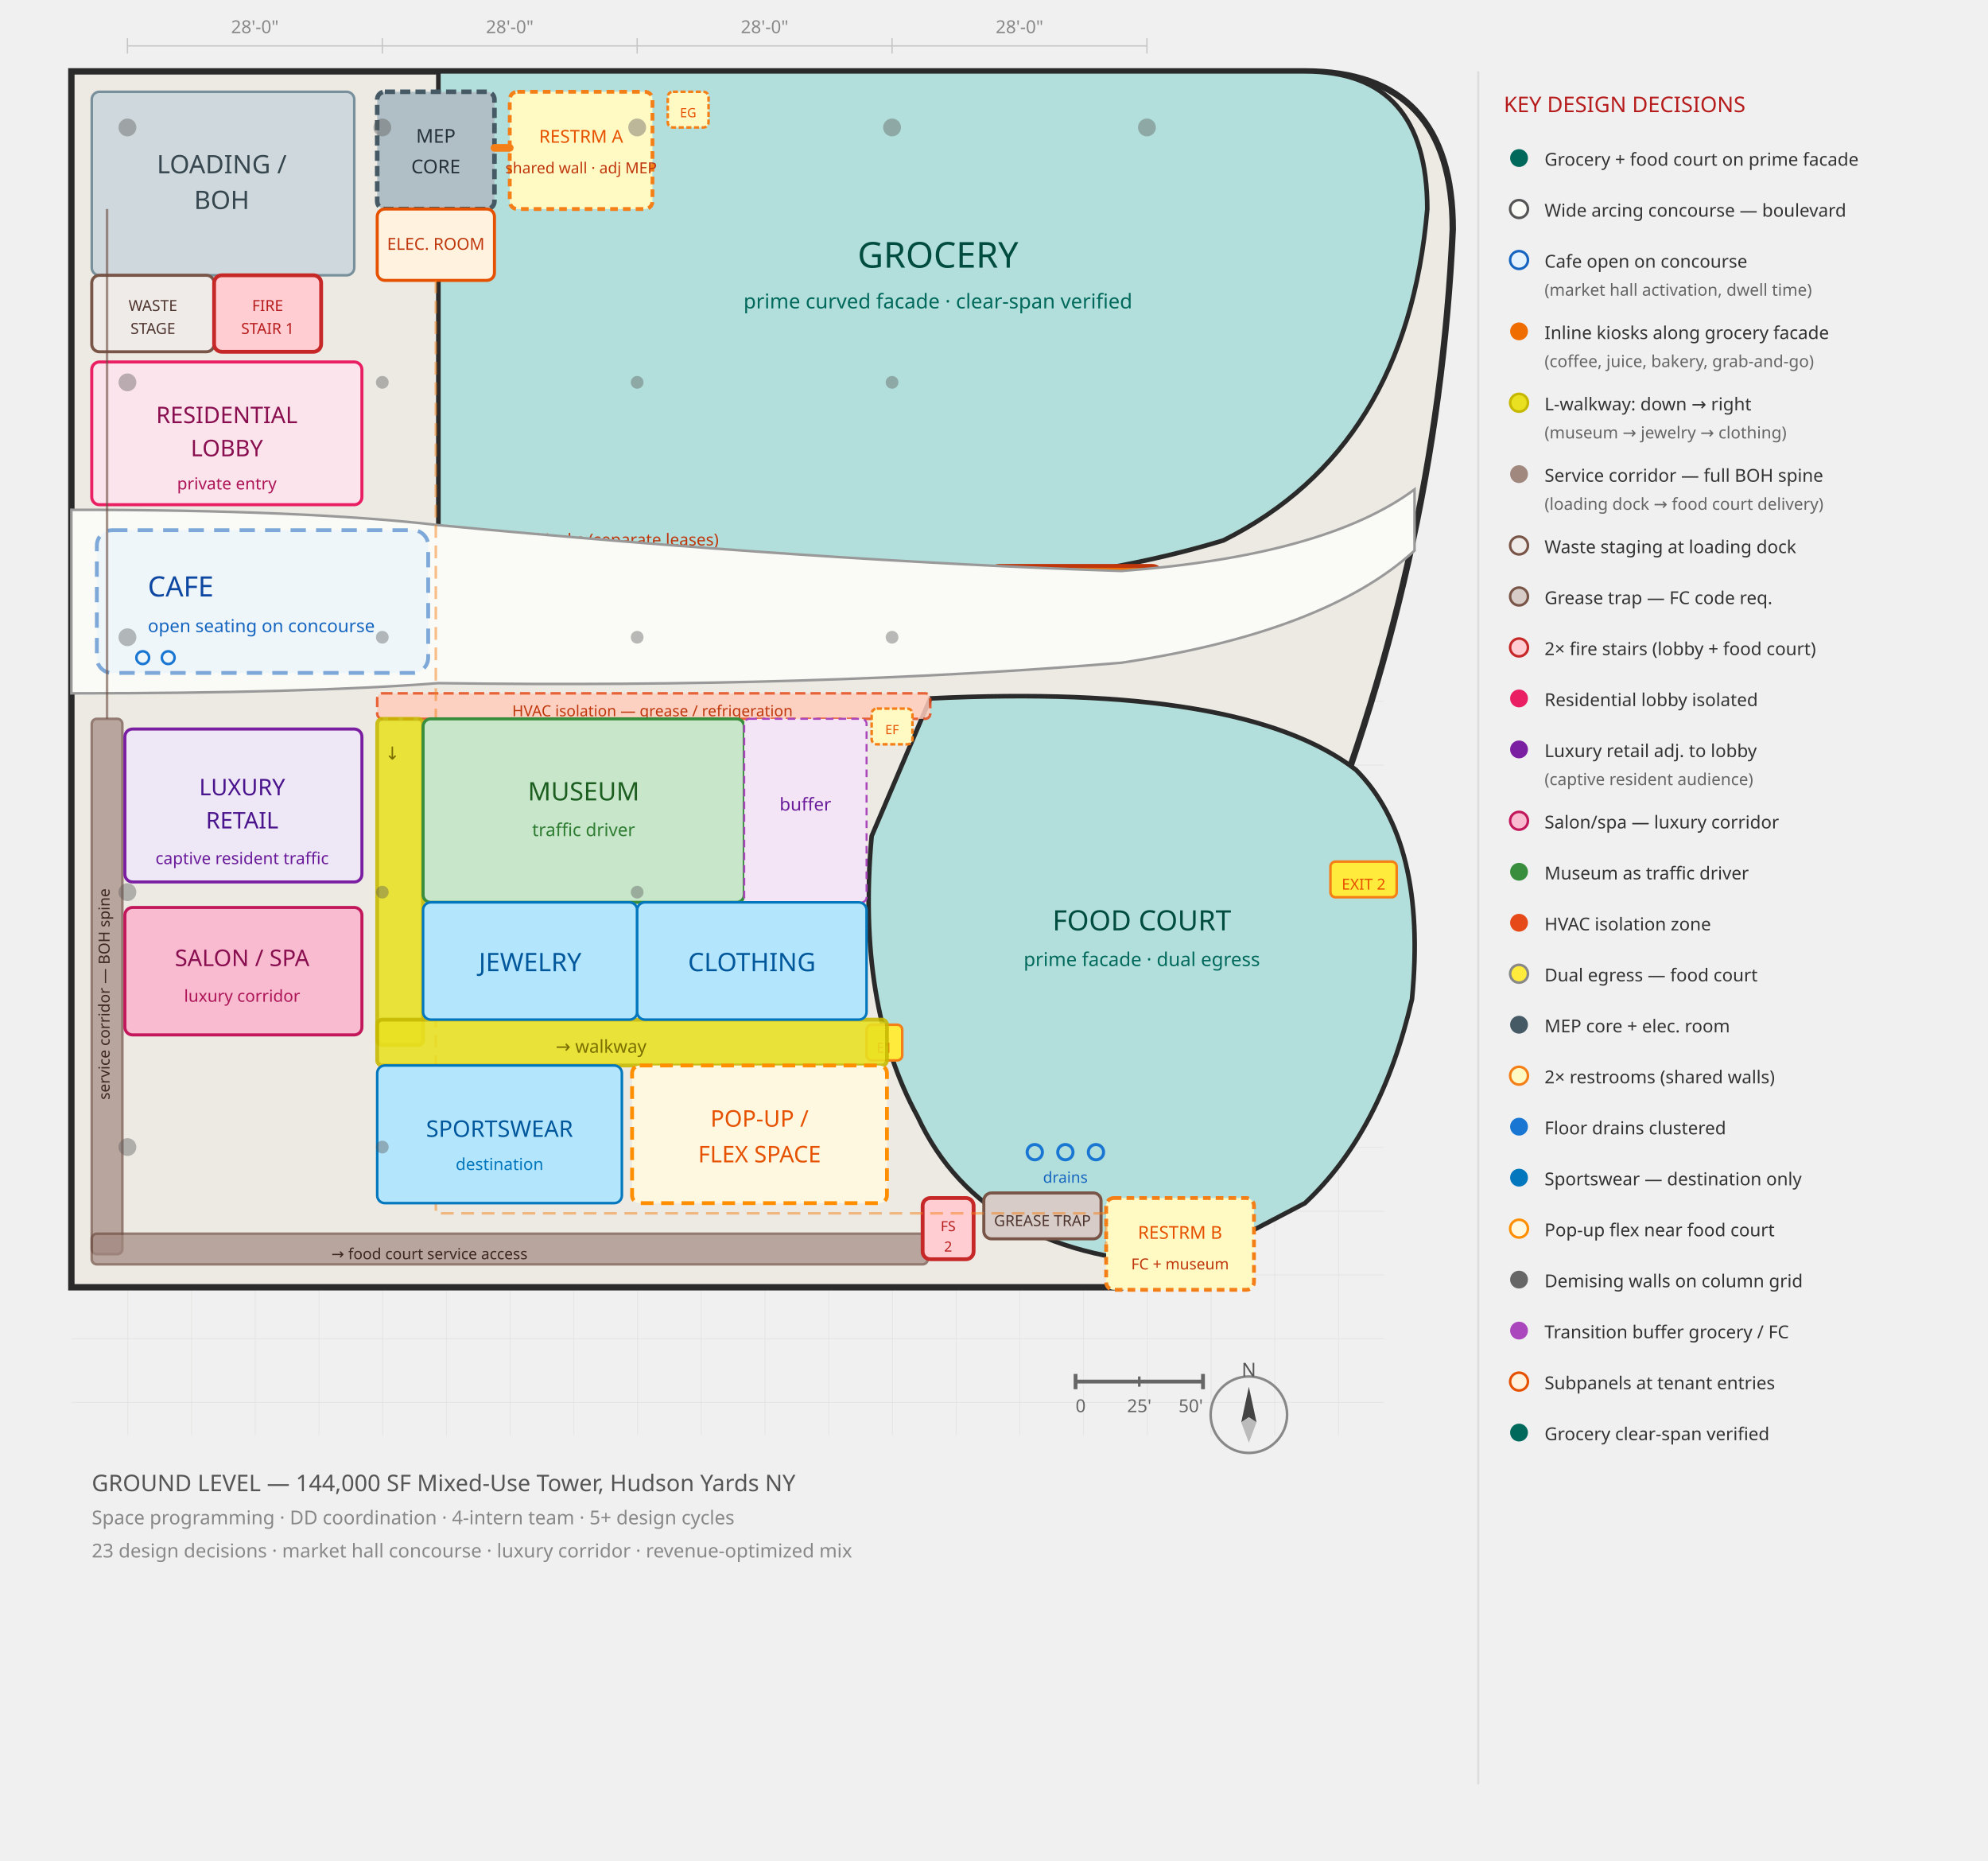
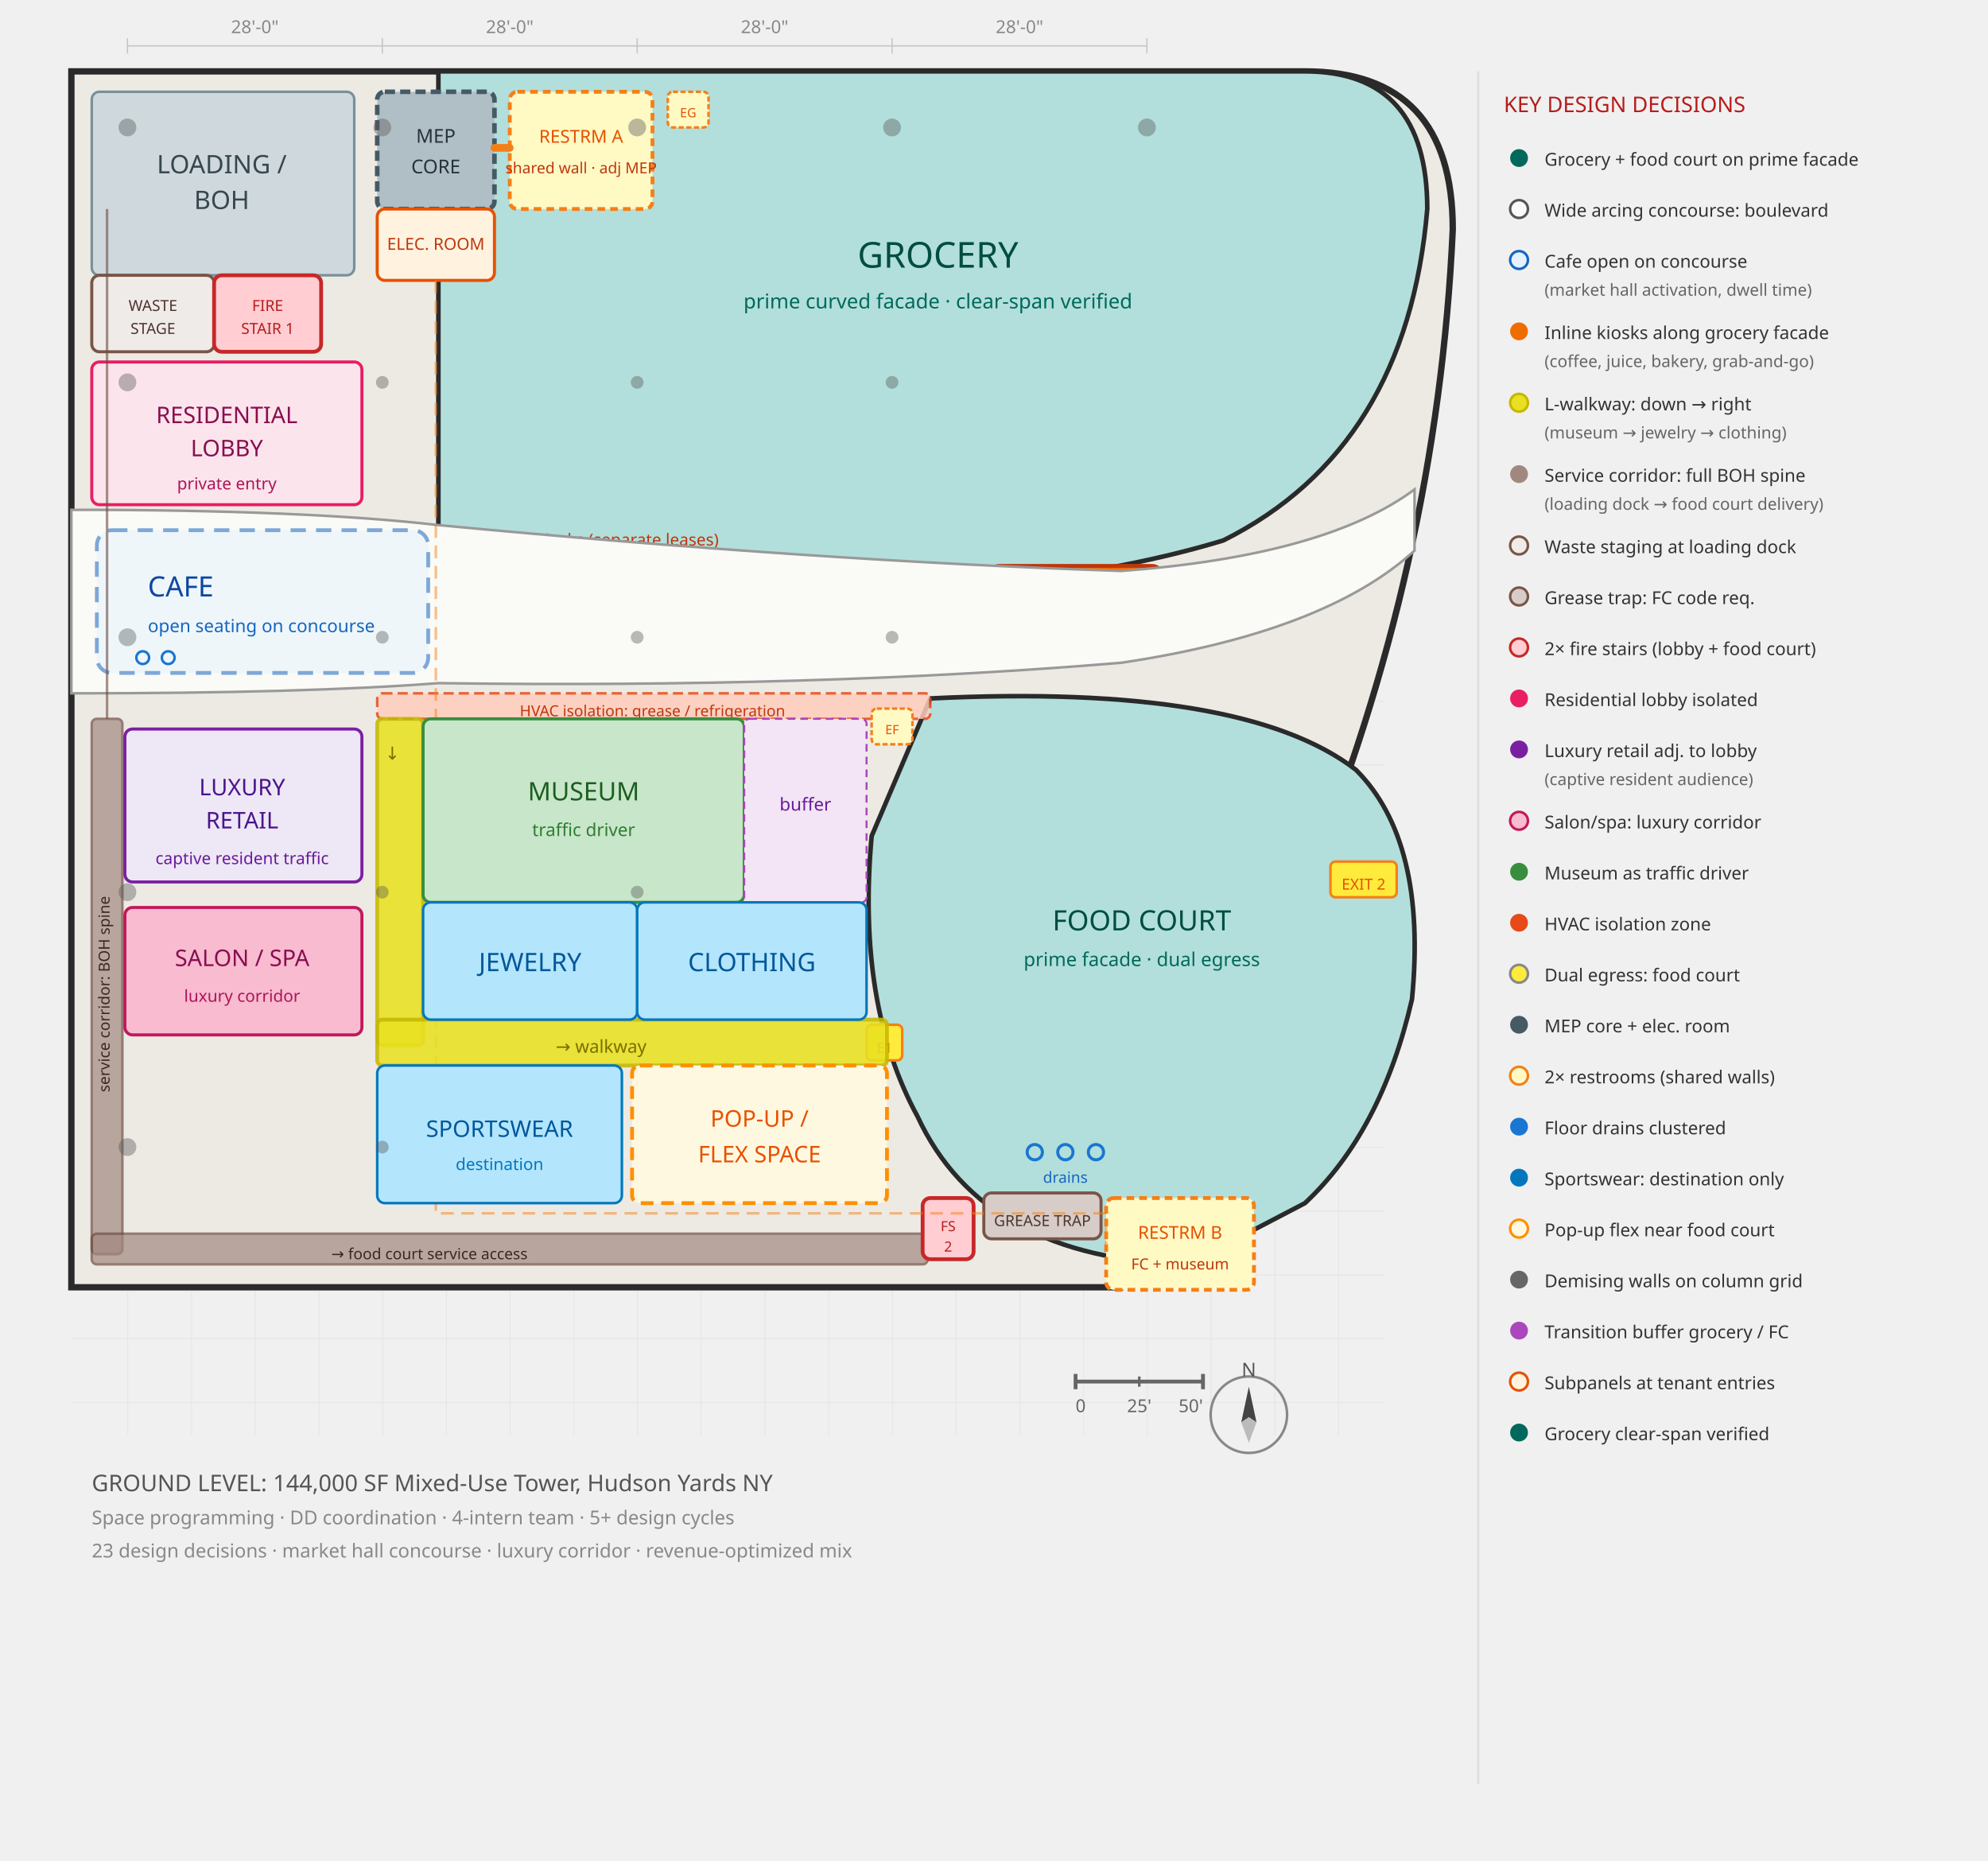
<svg xmlns="http://www.w3.org/2000/svg" width="780" height="730" viewBox="0 0 780 730">
  <defs>
    <pattern id="grid" width="25" height="25" patternUnits="userSpaceOnUse">
      <path d="M 25 0 L 0 0 0 25" fill="none" stroke="#b0aaa0" stroke-width="0.3" opacity="0.3" />
    </pattern>
  </defs>
  <rect x="28" y="28" width="515" height="535" fill="url(#grid)" />
  <path d="M28 28 L512 28 Q570 28 570 90 Q564 222 512 348 Q480 432 440 505 L28 505 Z" fill="#edeae4" stroke="#2a2a2a" stroke-width="2.5" />
  <path d="M172 28 L512 28 Q560 28 560 82 Q552 176 480 212 Q395 238 228 236 L172 232 Z" fill="#b2dfdb" stroke="#2a2a2a" stroke-width="1.8" />
  <text font-family="Sora, sans-serif" font-size="14" font-weight="500" text-anchor="middle" fill="#004d40" x="368" y="105">GROCERY</text>
  <text font-family="Sora, sans-serif" font-size="8" text-anchor="middle" fill="#00695c" x="368" y="121">prime curved facade · clear-span verified</text>
  <rect x="192" y="218" width="56" height="22" rx="4" fill="#ef6c00" stroke="#bf360c" stroke-width="1.5" />
  <text font-family="Sora, sans-serif" font-size="7" font-weight="500" text-anchor="middle" fill="#fff" x="220" y="233">COFFEE</text>
  <rect x="256" y="220" width="60" height="22" rx="4" fill="#ef6c00" stroke="#bf360c" stroke-width="1.5" />
  <text font-family="Sora, sans-serif" font-size="7" font-weight="500" text-anchor="middle" fill="#fff" x="286" y="235">JUICE BAR</text>
  <rect x="324" y="222" width="56" height="22" rx="4" fill="#ef6c00" stroke="#bf360c" stroke-width="1.5" />
  <text font-family="Sora, sans-serif" font-size="7" font-weight="500" text-anchor="middle" fill="#fff" x="352" y="237">BAKERY</text>
  <rect x="388" y="222" width="68" height="22" rx="4" fill="#ef6c00" stroke="#bf360c" stroke-width="1.5" />
  <text font-family="Sora, sans-serif" font-size="7" font-weight="500" text-anchor="middle" fill="#fff" x="422" y="237">GRAB &amp; GO</text>
  <text font-family="Sora, sans-serif" font-size="6.5" fill="#bf360c" x="192" y="214">inline kiosks (separate leases)</text>
  <path d="M28 200 Q120 200 172 206 Q320 220 440 224 Q520 218 555 192          L555 216 Q520 248 440 260 Q320 270 172 268 Q120 272 28 272 Z" fill="#fafaf6" stroke="#999" stroke-width="1" />
  <rect x="38" y="208" width="130" height="56" rx="6" fill="#e3f2fd" stroke="#1565c0" stroke-width="1.5" stroke-dasharray="6 4" opacity="0.55" />
  <text font-family="Sora, sans-serif" font-size="11" font-weight="500" fill="#0d47a1" x="58" y="234">CAFE</text>
  <text font-family="Sora, sans-serif" font-size="7" fill="#1565c0" x="58" y="248">open seating on concourse</text>
  <circle cx="56" cy="258" r="2.5" fill="none" stroke="#1976d2" stroke-width="1" />
  <circle cx="66" cy="258" r="2.5" fill="none" stroke="#1976d2" stroke-width="1" />
  <path d="M365 274 Q488 268 532 302 Q560 330 554 392 Q542 444 512 472 L466 496 Q386 494 360 438 Q336 394 342 328 Z" fill="#b2dfdb" stroke="#2a2a2a" stroke-width="1.8" />
  <text font-family="Sora, sans-serif" font-size="11" font-weight="500" text-anchor="middle" fill="#004d40" x="448" y="365">FOOD COURT</text>
  <text font-family="Sora, sans-serif" font-size="7.5" text-anchor="middle" fill="#00695c" x="448" y="379">prime facade · dual egress</text>
  <rect x="522" y="338" width="26" height="14" rx="2" fill="#ffeb3b" stroke="#f57f17" stroke-width="1" />
  <text font-family="Sora, sans-serif" font-size="6" font-weight="500" text-anchor="middle" fill="#e65100" x="535" y="349">EXIT 2</text>
  <rect x="340" y="402" width="14" height="14" rx="2" fill="#ffeb3b" stroke="#f57f17" stroke-width="1" />
  <text font-family="Sora, sans-serif" font-size="5.5" font-weight="500" text-anchor="middle" fill="#e65100" x="347" y="413">E1</text>
  <circle cx="406" cy="452" r="3" fill="none" stroke="#1976d2" stroke-width="1.2" />
  <circle cx="418" cy="452" r="3" fill="none" stroke="#1976d2" stroke-width="1.2" />
  <circle cx="430" cy="452" r="3" fill="none" stroke="#1976d2" stroke-width="1.2" />
  <text font-family="Sora, sans-serif" font-size="6" text-anchor="middle" fill="#1565c0" x="418" y="464">drains</text>
  <rect x="386" y="468" width="46" height="18" rx="3" fill="#d7ccc8" stroke="#795548" stroke-width="1.2" />
  <text font-family="Sora, sans-serif" font-size="6" font-weight="500" text-anchor="middle" fill="#4e342e" x="409" y="481">GREASE TRAP</text>
  <rect x="148" y="272" width="217" height="10" rx="2" fill="#ffccbc" stroke="#e64a19" stroke-width="1" stroke-dasharray="4 2" opacity="0.85" />
-   <text font-family="Sora, sans-serif" font-size="6" font-weight="500" text-anchor="middle" fill="#bf360c" x="256" y="281">HVAC isolation — grease / refrigeration</text>
+   <text font-family="Sora, sans-serif" font-size="6" font-weight="500" text-anchor="middle" fill="#bf360c" x="256" y="281">HVAC isolation: grease / refrigeration</text>
  <rect x="36" y="36" width="103" height="72" rx="3" fill="#cfd8dc" stroke="#78909c" stroke-width="1" />
  <text font-family="Sora, sans-serif" font-size="10" font-weight="500" text-anchor="middle" fill="#37474f" x="87" y="68">LOADING /</text>
  <text font-family="Sora, sans-serif" font-size="10" font-weight="500" text-anchor="middle" fill="#37474f" x="87" y="82">BOH</text>
  <rect x="36" y="108" width="48" height="30" rx="3" fill="#efebe9" stroke="#795548" stroke-width="1.2" />
  <text font-family="Sora, sans-serif" font-size="6" font-weight="500" text-anchor="middle" fill="#4e342e" x="60" y="122">WASTE</text>
  <text font-family="Sora, sans-serif" font-size="6" font-weight="500" text-anchor="middle" fill="#4e342e" x="60" y="131">STAGE</text>
  <rect x="84" y="108" width="42" height="30" rx="3" fill="#ffcdd2" stroke="#c62828" stroke-width="1.5" />
  <text font-family="Sora, sans-serif" font-size="6" font-weight="500" text-anchor="middle" fill="#b71c1c" x="105" y="122">FIRE</text>
  <text font-family="Sora, sans-serif" font-size="6" font-weight="500" text-anchor="middle" fill="#b71c1c" x="105" y="131">STAIR 1</text>
  <rect x="36" y="142" width="106" height="56" rx="3" fill="#fce4ec" stroke="#e91e63" stroke-width="1.2" />
  <text font-family="Sora, sans-serif" font-size="9" font-weight="500" text-anchor="middle" fill="#880e4f" x="89" y="166">RESIDENTIAL</text>
  <text font-family="Sora, sans-serif" font-size="9" font-weight="500" text-anchor="middle" fill="#880e4f" x="89" y="179">LOBBY</text>
  <text font-family="Sora, sans-serif" font-size="6.5" text-anchor="middle" fill="#ad1457" x="89" y="192">private entry</text>
  <rect x="36" y="282" width="12" height="210" rx="2" fill="#a1887f" stroke="#6d4c41" stroke-width="1" opacity="0.7" />
  <rect x="36" y="484" width="328" height="12" rx="2" fill="#a1887f" stroke="#6d4c41" stroke-width="1" opacity="0.7" />
-   <text font-family="Sora, sans-serif" font-size="6" fill="#3e2723" transform="translate(43,390) rotate(-90)" text-anchor="middle">service corridor — BOH spine</text>
+   <text font-family="Sora, sans-serif" font-size="6" fill="#3e2723" transform="translate(43,390) rotate(-90)" text-anchor="middle">service corridor: BOH spine</text>
  <text font-family="Sora, sans-serif" font-size="6" fill="#3e2723" x="130" y="494">→ food court service access</text>
  <line x1="42" y1="82" x2="42" y2="282" stroke="#6d4c41" stroke-width="1" opacity="0.6" marker-end="url(#arr)" />
  <rect x="362" y="470" width="20" height="24" rx="3" fill="#ffcdd2" stroke="#c62828" stroke-width="1.5" />
  <text font-family="Sora, sans-serif" font-size="5.5" font-weight="500" text-anchor="middle" fill="#b71c1c" x="372" y="483">FS</text>
  <text font-family="Sora, sans-serif" font-size="5.5" font-weight="500" text-anchor="middle" fill="#b71c1c" x="372" y="491">2</text>
  <rect x="49" y="286" width="93" height="60" rx="3" fill="#ede7f6" stroke="#7b1fa2" stroke-width="1.2" />
  <text font-family="Sora, sans-serif" font-size="9" font-weight="500" text-anchor="middle" fill="#4a148c" x="95" y="312">LUXURY</text>
  <text font-family="Sora, sans-serif" font-size="9" font-weight="500" text-anchor="middle" fill="#4a148c" x="95" y="325">RETAIL</text>
  <text font-family="Sora, sans-serif" font-size="6.5" text-anchor="middle" fill="#6a1b9a" x="95" y="339">captive resident traffic</text>
  <rect x="49" y="356" width="93" height="50" rx="3" fill="#f8bbd0" stroke="#c2185b" stroke-width="1.2" />
  <text font-family="Sora, sans-serif" font-size="9" font-weight="500" text-anchor="middle" fill="#880e4f" x="95" y="379">SALON / SPA</text>
  <text font-family="Sora, sans-serif" font-size="6.5" text-anchor="middle" fill="#ad1457" x="95" y="393">luxury corridor</text>
  <rect x="148" y="36" width="46" height="46" rx="3" fill="#b0bec5" stroke="#455a64" stroke-width="1.8" stroke-dasharray="4 2" />
  <text font-family="Sora, sans-serif" font-size="7.5" font-weight="500" text-anchor="middle" fill="#263238" x="171" y="56">MEP</text>
  <text font-family="Sora, sans-serif" font-size="7.5" font-weight="500" text-anchor="middle" fill="#263238" x="171" y="68">CORE</text>
  <rect x="148" y="82" width="46" height="28" rx="3" fill="#fff3e0" stroke="#e65100" stroke-width="1.2" />
  <text font-family="Sora, sans-serif" font-size="6.5" font-weight="500" text-anchor="middle" fill="#bf360c" x="171" y="98">ELEC. ROOM</text>
  <rect x="200" y="36" width="56" height="46" rx="3" fill="#fff9c4" stroke="#f57f17" stroke-width="1.5" stroke-dasharray="3 2" />
  <text font-family="Sora, sans-serif" font-size="7" font-weight="500" text-anchor="middle" fill="#e65100" x="228" y="56">RESTRM A</text>
  <text font-family="Sora, sans-serif" font-size="6" text-anchor="middle" fill="#bf360c" x="228" y="68">shared wall · adj MEP</text>
  <line x1="194" y1="58" x2="200" y2="58" stroke="#f57f17" stroke-width="3" stroke-linecap="round" />
  <rect x="434" y="470" width="58" height="36" rx="3" fill="#fff9c4" stroke="#f57f17" stroke-width="1.5" stroke-dasharray="3 2" />
  <text font-family="Sora, sans-serif" font-size="7" font-weight="500" text-anchor="middle" fill="#e65100" x="463" y="486">RESTRM B</text>
  <text font-family="Sora, sans-serif" font-size="6" text-anchor="middle" fill="#bf360c" x="463" y="498">FC + museum</text>
  <path d="M171 110 L171 476 L434 476 L434 488" fill="none" stroke="#f57f17" stroke-width="1" stroke-dasharray="5 3" opacity="0.5" />
  <rect x="262" y="36" width="16" height="14" rx="2" fill="#fff9c4" stroke="#f57f17" stroke-width="1" stroke-dasharray="2 1" />
  <text font-family="Sora, sans-serif" font-size="5" text-anchor="middle" fill="#e65100" x="270" y="46">EG</text>
  <rect x="342" y="278" width="16" height="14" rx="2" fill="#fff9c4" stroke="#f57f17" stroke-width="1" stroke-dasharray="2 1" />
  <text font-family="Sora, sans-serif" font-size="5" text-anchor="middle" fill="#e65100" x="350" y="288">EF</text>
  <rect x="148" y="282" width="18" height="128" rx="2" fill="#e8e021" stroke="#c6b800" stroke-width="1.5" opacity="0.88" />
  <text font-family="Sora, sans-serif" font-size="7" font-weight="500" fill="#7a6f00" x="151" y="298">↓</text>
  <rect x="148" y="400" width="200" height="18" rx="2" fill="#e8e021" stroke="#c6b800" stroke-width="1.5" opacity="0.88" />
  <text font-family="Sora, sans-serif" font-size="7" font-weight="500" fill="#7a6f00" x="218" y="413">→ walkway</text>
  <rect x="166" y="282" width="126" height="72" rx="3" fill="#c8e6c9" stroke="#388e3c" stroke-width="1.2" />
  <text font-family="Sora, sans-serif" font-size="10" font-weight="500" text-anchor="middle" fill="#1b5e20" x="229" y="314">MUSEUM</text>
  <text font-family="Sora, sans-serif" font-size="7" text-anchor="middle" fill="#2e7d32" x="229" y="328">traffic driver</text>
  <rect x="292" y="282" width="48" height="72" rx="2" fill="#f3e5f5" stroke="#ab47bc" stroke-width="0.8" stroke-dasharray="3 2" />
  <text font-family="Sora, sans-serif" font-size="7" text-anchor="middle" fill="#6a1b9a" x="316" y="318">buffer</text>
  <rect x="166" y="354" width="84" height="46" rx="3" fill="#b3e5fc" stroke="#0277bd" stroke-width="1" />
  <text font-family="Sora, sans-serif" font-size="10" font-weight="500" text-anchor="middle" fill="#01579b" x="208" y="381">JEWELRY</text>
  <rect x="250" y="354" width="90" height="46" rx="3" fill="#b3e5fc" stroke="#0277bd" stroke-width="1" />
  <text font-family="Sora, sans-serif" font-size="10" font-weight="500" text-anchor="middle" fill="#01579b" x="295" y="381">CLOTHING</text>
  <rect x="148" y="418" width="96" height="54" rx="3" fill="#b3e5fc" stroke="#0277bd" stroke-width="1" />
  <text font-family="Sora, sans-serif" font-size="9" font-weight="500" text-anchor="middle" fill="#01579b" x="196" y="446">SPORTSWEAR</text>
  <text font-family="Sora, sans-serif" font-size="6.5" text-anchor="middle" fill="#0277bd" x="196" y="459">destination</text>
  <rect x="248" y="418" width="100" height="54" rx="3" fill="#fff8e1" stroke="#ff8f00" stroke-width="1.5" stroke-dasharray="5 3" />
  <text font-family="Sora, sans-serif" font-size="9" font-weight="500" text-anchor="middle" fill="#e65100" x="298" y="442">POP-UP /</text>
  <text font-family="Sora, sans-serif" font-size="9" font-weight="500" text-anchor="middle" fill="#e65100" x="298" y="456">FLEX SPACE</text>
  <g fill="#555" opacity="0.4">
    <circle cx="50" cy="50" r="3.5" />
    <circle cx="150" cy="50" r="3.5" />
    <circle cx="250" cy="50" r="3.5" />
    <circle cx="350" cy="50" r="3.5" />
    <circle cx="450" cy="50" r="3.5" />
    <circle cx="50" cy="150" r="3.5" />
    <circle cx="150" cy="150" r="2.5" />
    <circle cx="250" cy="150" r="2.5" />
    <circle cx="350" cy="150" r="2.5" />
    <circle cx="50" cy="250" r="3.5" />
    <circle cx="150" cy="250" r="2.5" />
    <circle cx="250" cy="250" r="2.5" />
    <circle cx="350" cy="250" r="2.5" />
    <circle cx="50" cy="350" r="3.5" />
    <circle cx="150" cy="350" r="2.5" />
    <circle cx="250" cy="350" r="2.5" />
    <circle cx="50" cy="450" r="3.5" />
    <circle cx="150" cy="450" r="2.5" />
  </g>
  <g stroke="#999" stroke-width="0.5" opacity="0.5">
    <line x1="50" y1="18" x2="150" y2="18" />
    <line x1="150" y1="18" x2="250" y2="18" />
    <line x1="250" y1="18" x2="350" y2="18" />
    <line x1="350" y1="18" x2="450" y2="18" />
    <line x1="50" y1="15" x2="50" y2="21" />
    <line x1="150" y1="15" x2="150" y2="21" />
    <line x1="250" y1="15" x2="250" y2="21" />
    <line x1="350" y1="15" x2="350" y2="21" />
    <line x1="450" y1="15" x2="450" y2="21" />
  </g>
  <text font-family="Sora, sans-serif" font-size="7" text-anchor="middle" fill="#888" x="100" y="13">28'-0"</text>
  <text font-family="Sora, sans-serif" font-size="7" text-anchor="middle" fill="#888" x="200" y="13">28'-0"</text>
  <text font-family="Sora, sans-serif" font-size="7" text-anchor="middle" fill="#888" x="300" y="13">28'-0"</text>
  <text font-family="Sora, sans-serif" font-size="7" text-anchor="middle" fill="#888" x="400" y="13">28'-0"</text>
  <g transform="translate(490,555)">
    <circle cx="0" cy="0" r="15" fill="none" stroke="#888" stroke-width="1" />
    <path d="M0 -11 L3 3 L0 1 L-3 3 Z" fill="#444" />
    <path d="M0 1 L3 3 L0 11 L-3 3 Z" fill="#bbb" />
    <text font-family="Sora, sans-serif" font-size="7.5" font-weight="500" text-anchor="middle" fill="#555" x="0" y="-15">N</text>
  </g>
  <g transform="translate(422,542)">
    <line x1="0" y1="0" x2="50" y2="0" stroke="#666" stroke-width="1.5" />
    <line x1="0" y1="-3" x2="0" y2="3" stroke="#666" stroke-width="1.5" />
    <line x1="25" y1="-2" x2="25" y2="2" stroke="#666" stroke-width="1" />
    <line x1="50" y1="-3" x2="50" y2="3" stroke="#666" stroke-width="1.5" />
    <text font-family="Sora, sans-serif" font-size="7" fill="#666" x="0" y="12">0</text>
    <text font-family="Sora, sans-serif" font-size="7" text-anchor="middle" fill="#666" x="25" y="12">25'</text>
    <text font-family="Sora, sans-serif" font-size="7" text-anchor="end" fill="#666" x="50" y="12">50'</text>
  </g>
  <line x1="580" y1="28" x2="580" y2="700" stroke="#ddd" stroke-width="0.8" />
  <text font-family="Sora, sans-serif" font-size="8.5" font-weight="500" fill="#b71c1c" x="590" y="44">KEY DESIGN DECISIONS</text>
  <g font-family="Sora, sans-serif" font-size="7" fill="#333">
    <circle cx="596" cy="62" r="3.5" fill="#00695c" />
    <text x="606" y="65">Grocery + food court on prime facade</text>
    <circle cx="596" cy="82" r="3.5" fill="#fafaf6" stroke="#555" stroke-width="1" />
-     <text x="606" y="85">Wide arcing concourse — boulevard</text>
+     <text x="606" y="85">Wide arcing concourse: boulevard</text>
    <circle cx="596" cy="102" r="3.5" fill="#e3f2fd" stroke="#1565c0" stroke-width="1" />
    <text x="606" y="105">Cafe open on concourse</text>
    <text font-size="6.5" fill="#666" x="606" y="116">(market hall activation, dwell time)</text>
    <circle cx="596" cy="130" r="3.5" fill="#ef6c00" />
    <text x="606" y="133">Inline kiosks along grocery facade</text>
    <text font-size="6.5" fill="#666" x="606" y="144">(coffee, juice, bakery, grab-and-go)</text>
    <circle cx="596" cy="158" r="3.5" fill="#e8e021" stroke="#c6b800" stroke-width="1" />
    <text x="606" y="161">L-walkway: down → right</text>
    <text font-size="6.5" fill="#666" x="606" y="172">(museum → jewelry → clothing)</text>
    <circle cx="596" cy="186" r="3.5" fill="#a1887f" />
-     <text x="606" y="189">Service corridor — full BOH spine</text>
+     <text x="606" y="189">Service corridor: full BOH spine</text>
    <text font-size="6.5" fill="#666" x="606" y="200">(loading dock → food court delivery)</text>
    <circle cx="596" cy="214" r="3.5" fill="#efebe9" stroke="#795548" stroke-width="1" />
    <text x="606" y="217">Waste staging at loading dock</text>
    <circle cx="596" cy="234" r="3.5" fill="#d7ccc8" stroke="#795548" stroke-width="1" />
-     <text x="606" y="237">Grease trap — FC code req.</text>
+     <text x="606" y="237">Grease trap: FC code req.</text>
    <circle cx="596" cy="254" r="3.5" fill="#ffcdd2" stroke="#c62828" stroke-width="1" />
    <text x="606" y="257">2× fire stairs (lobby + food court)</text>
    <circle cx="596" cy="274" r="3.5" fill="#e91e63" />
    <text x="606" y="277">Residential lobby isolated</text>
    <circle cx="596" cy="294" r="3.5" fill="#7b1fa2" />
    <text x="606" y="297">Luxury retail adj. to lobby</text>
    <text font-size="6.5" fill="#666" x="606" y="308">(captive resident audience)</text>
    <circle cx="596" cy="322" r="3.5" fill="#f8bbd0" stroke="#c2185b" stroke-width="1" />
-     <text x="606" y="325">Salon/spa — luxury corridor</text>
+     <text x="606" y="325">Salon/spa: luxury corridor</text>
    <circle cx="596" cy="342" r="3.5" fill="#388e3c" />
    <text x="606" y="345">Museum as traffic driver</text>
    <circle cx="596" cy="362" r="3.5" fill="#e64a19" />
    <text x="606" y="365">HVAC isolation zone</text>
    <circle cx="596" cy="382" r="3.5" fill="#ffeb3b" stroke="#888" stroke-width="1" />
-     <text x="606" y="385">Dual egress — food court</text>
+     <text x="606" y="385">Dual egress: food court</text>
    <circle cx="596" cy="402" r="3.5" fill="#455a64" />
    <text x="606" y="405">MEP core + elec. room</text>
    <circle cx="596" cy="422" r="3.5" fill="#fff9c4" stroke="#f57f17" stroke-width="1" />
    <text x="606" y="425">2× restrooms (shared walls)</text>
    <circle cx="596" cy="442" r="3.5" fill="#1976d2" />
    <text x="606" y="445">Floor drains clustered</text>
    <circle cx="596" cy="462" r="3.5" fill="#0277bd" />
-     <text x="606" y="465">Sportswear — destination only</text>
+     <text x="606" y="465">Sportswear: destination only</text>
    <circle cx="596" cy="482" r="3.5" fill="#fff8e1" stroke="#ff8f00" stroke-width="1" />
    <text x="606" y="485">Pop-up flex near food court</text>
    <circle cx="596" cy="502" r="3.5" fill="#666" />
    <text x="606" y="505">Demising walls on column grid</text>
    <circle cx="596" cy="522" r="3.5" fill="#ab47bc" />
    <text x="606" y="525">Transition buffer grocery / FC</text>
    <circle cx="596" cy="542" r="3.5" fill="#fff3e0" stroke="#e65100" stroke-width="1" />
    <text x="606" y="545">Subpanels at tenant entries</text>
    <circle cx="596" cy="562" r="3.5" fill="#00695c" />
    <text x="606" y="565">Grocery clear-span verified</text>
  </g>
-   <text font-family="Sora, sans-serif" font-size="9" font-weight="500" fill="#555" x="36" y="585">GROUND LEVEL — 144,000 SF Mixed-Use Tower, Hudson Yards NY</text>
+   <text font-family="Sora, sans-serif" font-size="9" font-weight="500" fill="#555" x="36" y="585">GROUND LEVEL: 144,000 SF Mixed-Use Tower, Hudson Yards NY</text>
  <text font-family="Sora, sans-serif" font-size="7.5" fill="#888" x="36" y="598">Space programming · DD coordination · 4-intern team · 5+ design cycles</text>
  <text font-family="Sora, sans-serif" font-size="7.5" fill="#888" x="36" y="611">23 design decisions · market hall concourse · luxury corridor · revenue-optimized mix</text>
</svg>
